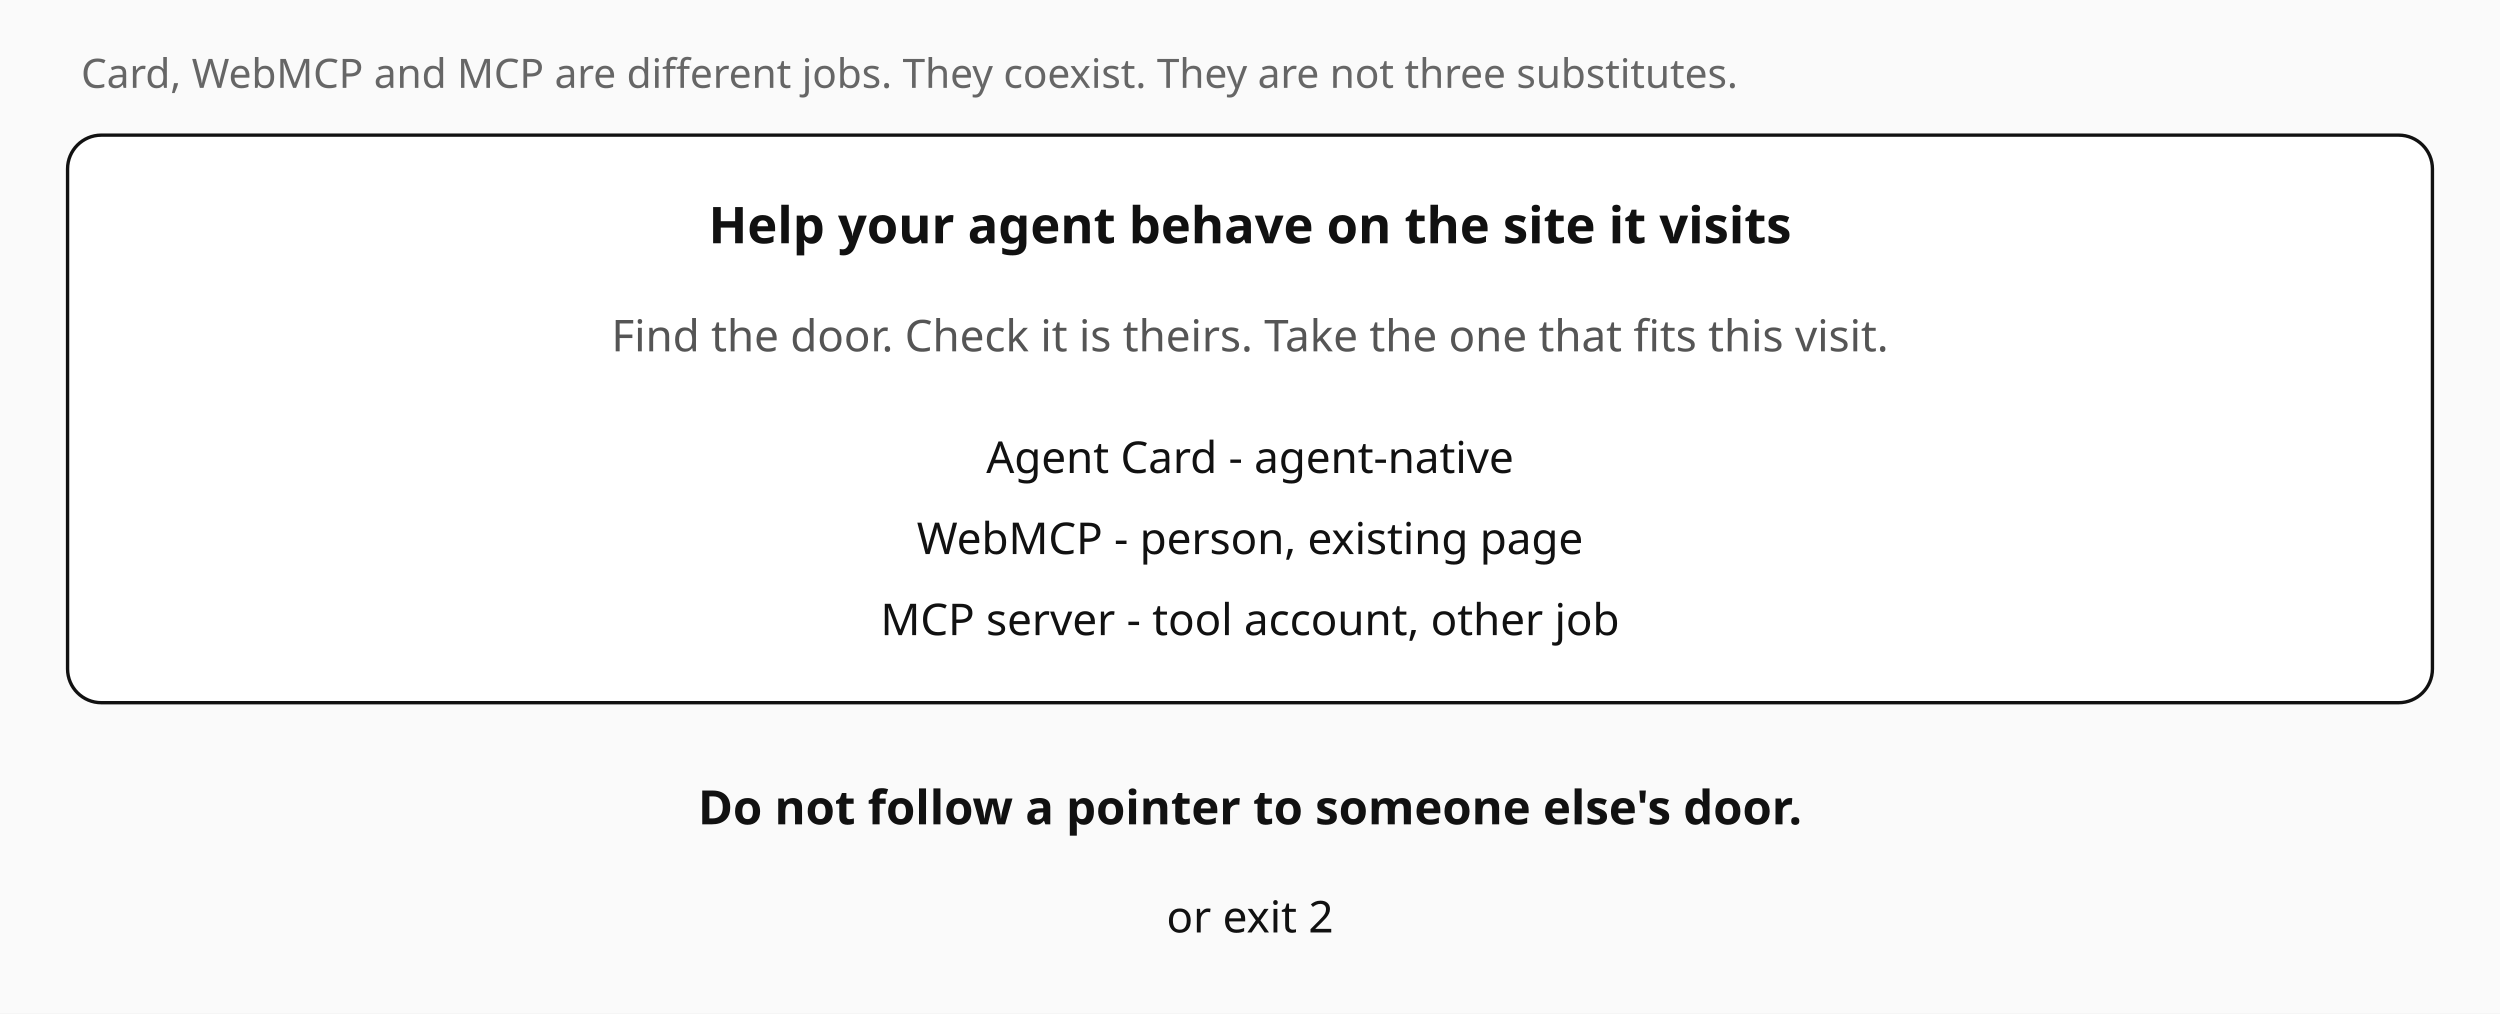
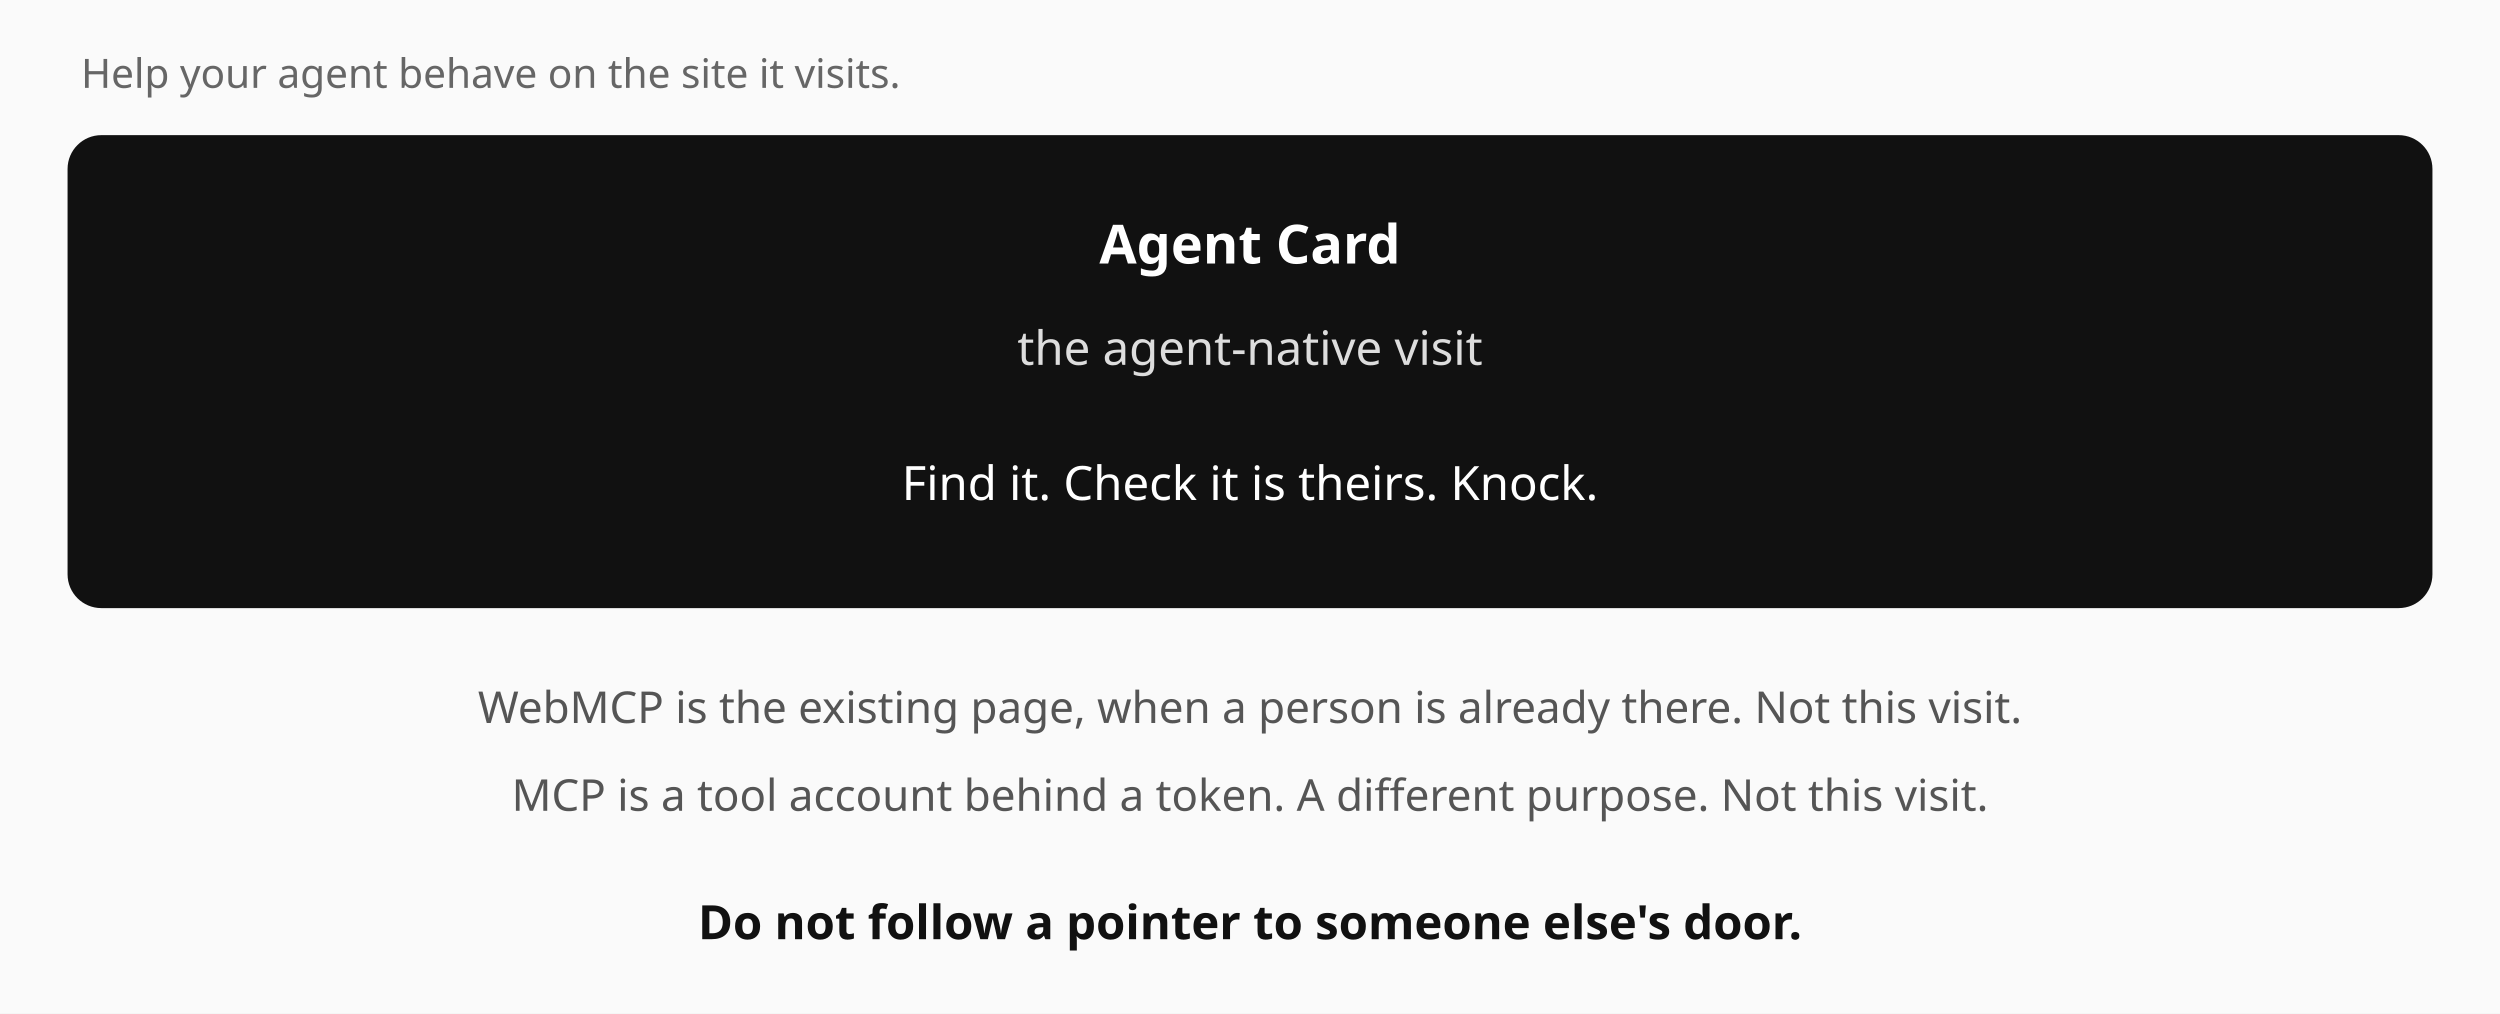
<svg xmlns="http://www.w3.org/2000/svg" viewBox="0 0 740 300" role="img">
  <rect width="740" height="300" fill="#fafafa" />
-   <text x="24" y="26" font-family="ui-sans-serif, system-ui, sans-serif" font-size="12" fill="#666">Card, WebMCP and MCP are different jobs. They coexist. They are not three substitutes.</text>
-   <rect x="20" y="40" width="700" height="168" rx="10" fill="#fff" stroke="#111" />
-   <text x="370" y="72" text-anchor="middle" font-family="ui-sans-serif, system-ui, sans-serif" font-size="15" font-weight="700" fill="#111">Help your agent behave on the site it visits</text>
-   <text x="370" y="104" text-anchor="middle" font-family="ui-sans-serif, system-ui, sans-serif" font-size="13" fill="#555">Find the door. Check it is theirs. Take the one that fits this visit.</text>
-   <text x="370" y="140" text-anchor="middle" font-family="ui-sans-serif, system-ui, sans-serif" font-size="13" fill="#111">Agent Card - agent-native</text>
-   <text x="370" y="164" text-anchor="middle" font-family="ui-sans-serif, system-ui, sans-serif" font-size="13" fill="#111">WebMCP - person, existing page</text>
-   <text x="370" y="188" text-anchor="middle" font-family="ui-sans-serif, system-ui, sans-serif" font-size="13" fill="#111">MCP server - tool account, other job</text>
-   <text x="370" y="244" text-anchor="middle" font-family="ui-sans-serif, system-ui, sans-serif" font-size="14" font-weight="700" fill="#111">Do not follow a pointer to someone else's door.</text>
-   <text x="370" y="276" text-anchor="middle" font-family="ui-sans-serif, system-ui, sans-serif" font-size="13" fill="#111">or exit 2</text>
+   <text x="24" y="26" font-family="ui-sans-serif, system-ui, sans-serif" font-size="12" fill="#666">Help your agent behave on the site it visits.</text>
+   <rect x="20" y="40" width="700" height="140" rx="10" fill="#111" />
+   <text x="370" y="78" text-anchor="middle" font-family="ui-sans-serif, system-ui, sans-serif" font-size="16" font-weight="700" fill="#fff">Agent Card</text>
+   <text x="370" y="108" text-anchor="middle" font-family="ui-sans-serif, system-ui, sans-serif" font-size="14" fill="#ddd">the agent-native visit</text>
+   <text x="370" y="148" text-anchor="middle" font-family="ui-sans-serif, system-ui, sans-serif" font-size="14" fill="#fff">Find it. Check it is theirs. Knock.</text>
+   <text x="370" y="214" text-anchor="middle" font-family="ui-sans-serif, system-ui, sans-serif" font-size="13" fill="#555">WebMCP is the existing page, when a person is already there. Not this visit.</text>
+   <text x="370" y="240" text-anchor="middle" font-family="ui-sans-serif, system-ui, sans-serif" font-size="13" fill="#555">MCP is a tool account behind a token. A different purpose. Not this visit.</text>
+   <text x="370" y="278" text-anchor="middle" font-family="ui-sans-serif, system-ui, sans-serif" font-size="14" font-weight="700" fill="#111">Do not follow a pointer to someone else's door.</text>
</svg>
